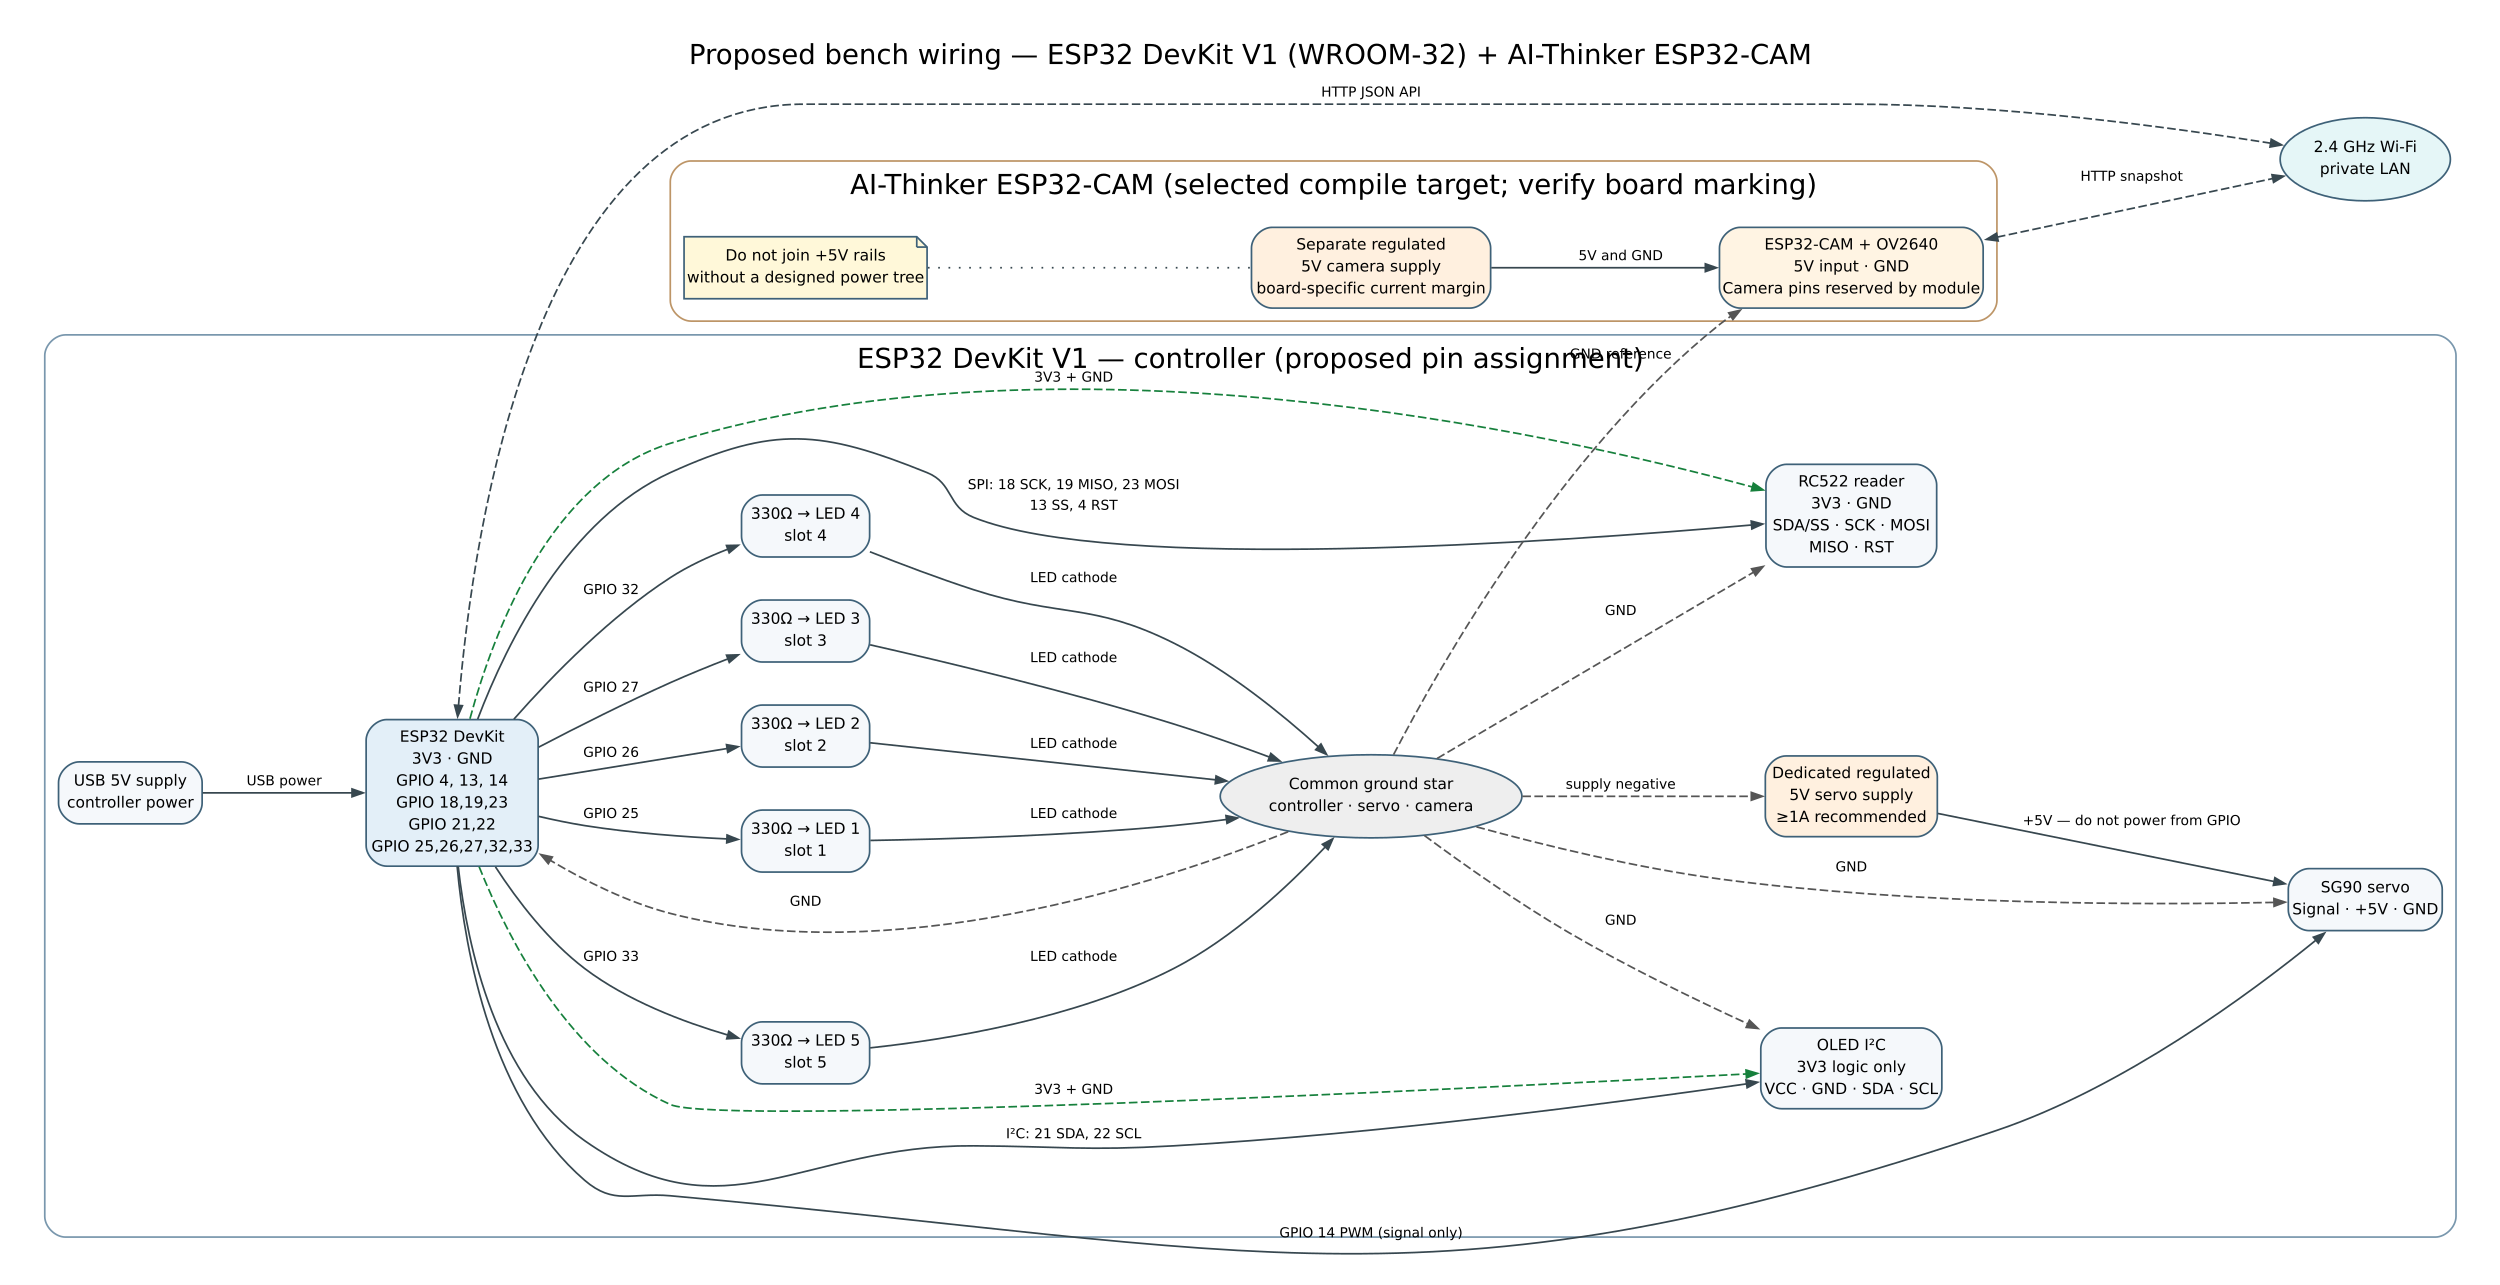
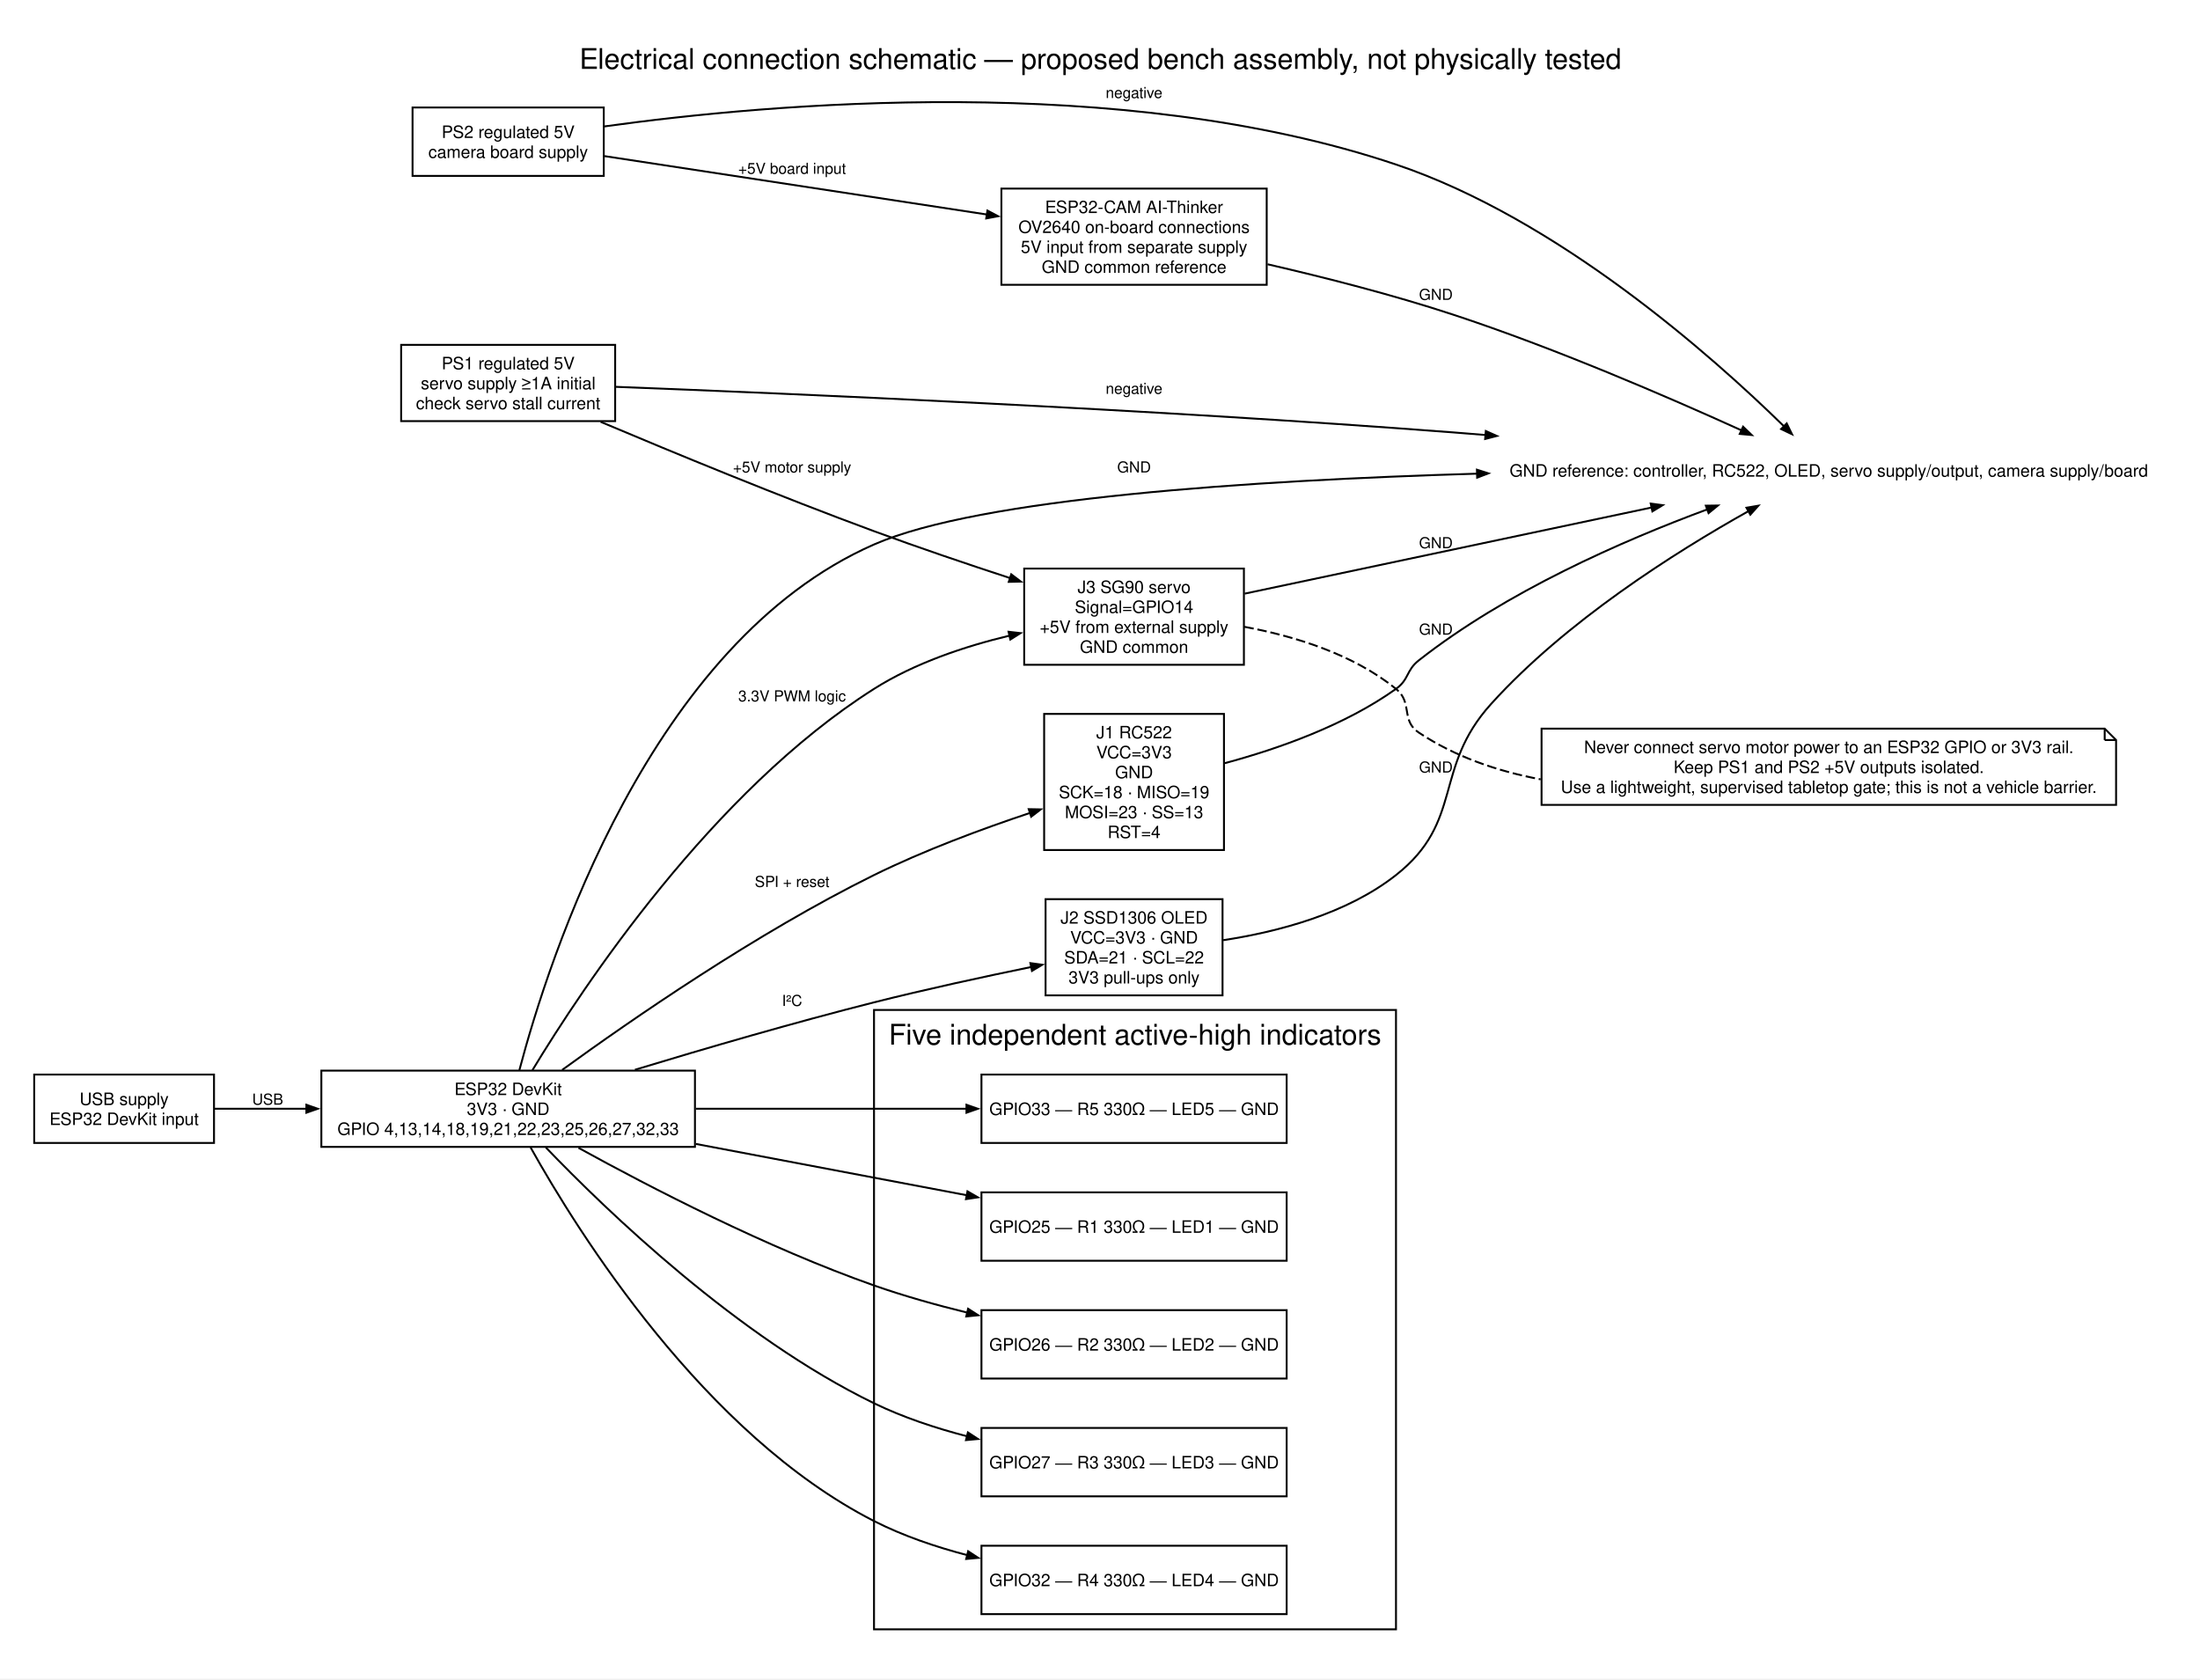
- <svg xmlns="http://www.w3.org/2000/svg" width="1452pt" height="746pt" viewBox="0.00 0.00 1452.00 746.00">
-   <g id="graph0" class="graph" transform="scale(1 1) rotate(0) translate(18 728.27)">
-     <polygon fill="white" stroke="none" points="-18,18 -18,-728.27 1434.45,-728.27 1434.45,18 -18,18" />
-     <text xml:space="preserve" text-anchor="middle" x="708.22" y="-691.07" font-family="DejaVu Sans" font-size="16.00">Proposed bench wiring — ESP32 DevKit V1 (WROOM-32) + AI-Thinker ESP32-CAM</text>
+ <svg xmlns="http://www.w3.org/2000/svg" width="1158pt" height="884pt" viewBox="0.00 0.00 1158.00 884.00">
+   <g id="graph0" class="graph" transform="scale(1 1) rotate(0) translate(18 865.58)">
+     <polygon fill="white" stroke="none" points="-18,18 -18,-865.58 1140.45,-865.58 1140.45,18 -18,18" />
+     <text xml:space="preserve" text-anchor="middle" x="561.23" y="-829.33" font-family="Helvetica,sans-Serif" font-size="15.00">Electrical connection schematic — proposed bench assembly, not physically tested</text>
    <g id="clust1" class="cluster">
-       <path fill="white" stroke="#7997ad" d="M20,-9.77C20,-9.77 1396.45,-9.77 1396.45,-9.77 1402.45,-9.77 1408.45,-15.77 1408.45,-21.77 1408.45,-21.77 1408.45,-521.77 1408.45,-521.77 1408.45,-527.77 1402.45,-533.77 1396.45,-533.77 1396.45,-533.77 20,-533.77 20,-533.77 14,-533.77 8,-527.77 8,-521.77 8,-521.77 8,-21.77 8,-21.77 8,-15.77 14,-9.77 20,-9.77" />
-       <text xml:space="preserve" text-anchor="middle" x="708.22" y="-514.57" font-family="DejaVu Sans" font-size="16.00">ESP32 DevKit V1 — controller (proposed pin assignment)</text>
-     </g>
-     <g id="clust2" class="cluster">
-       <path fill="white" stroke="#bd9567" d="M383.3,-541.77C383.3,-541.77 1129.82,-541.77 1129.82,-541.77 1135.82,-541.77 1141.82,-547.77 1141.82,-553.77 1141.82,-553.77 1141.82,-622.77 1141.82,-622.77 1141.82,-628.77 1135.82,-634.77 1129.82,-634.77 1129.82,-634.77 383.3,-634.77 383.3,-634.77 377.3,-634.77 371.3,-628.77 371.3,-622.77 371.3,-622.77 371.3,-553.77 371.3,-553.77 371.3,-547.77 377.3,-541.77 383.3,-541.77" />
-       <text xml:space="preserve" text-anchor="middle" x="756.56" y="-615.57" font-family="DejaVu Sans" font-size="16.00">AI-Thinker ESP32-CAM (selected compile target; verify board marking)</text>
+       <polygon fill="white" stroke="black" points="442.05,-8 442.05,-334 716.8,-334 716.8,-8 442.05,-8" />
+       <text xml:space="preserve" text-anchor="middle" x="579.43" y="-315.75" font-family="Helvetica,sans-Serif" font-size="15.00">Five independent active-high indicators</text>
    </g>
    <g id="node1" class="node">
-       <path fill="#e3eff8" stroke="#3e6178" d="M282.55,-310.34C282.55,-310.34 206.65,-310.34 206.65,-310.34 200.65,-310.34 194.65,-304.34 194.65,-298.34 194.65,-298.34 194.65,-237.2 194.65,-237.2 194.65,-231.2 200.65,-225.2 206.65,-225.2 206.65,-225.2 282.55,-225.2 282.55,-225.2 288.55,-225.2 294.55,-231.2 294.55,-237.2 294.55,-237.2 294.55,-298.34 294.55,-298.34 294.55,-304.34 288.55,-310.34 282.55,-310.34" />
-       <text xml:space="preserve" text-anchor="middle" x="244.6" y="-297.47" font-family="DejaVu Sans" font-size="9.00">ESP32 DevKit</text>
-       <text xml:space="preserve" text-anchor="middle" x="244.6" y="-284.72" font-family="DejaVu Sans" font-size="9.00">3V3 · GND</text>
-       <text xml:space="preserve" text-anchor="middle" x="244.6" y="-271.97" font-family="DejaVu Sans" font-size="9.00">GPIO 4, 13, 14</text>
-       <text xml:space="preserve" text-anchor="middle" x="244.6" y="-259.22" font-family="DejaVu Sans" font-size="9.00">GPIO 18,19,23</text>
-       <text xml:space="preserve" text-anchor="middle" x="244.6" y="-246.47" font-family="DejaVu Sans" font-size="9.00">GPIO 21,22</text>
-       <text xml:space="preserve" text-anchor="middle" x="244.6" y="-233.72" font-family="DejaVu Sans" font-size="9.00">GPIO 25,26,27,32,33</text>
+       <polygon fill="none" stroke="black" points="347.8,-302.07 151.15,-302.07 151.15,-261.93 347.8,-261.93 347.8,-302.07" />
+       <text xml:space="preserve" text-anchor="middle" x="249.48" y="-289.2" font-family="Helvetica,sans-Serif" font-size="9.00">ESP32 DevKit</text>
+       <text xml:space="preserve" text-anchor="middle" x="249.48" y="-278.7" font-family="Helvetica,sans-Serif" font-size="9.00">3V3 · GND</text>
+       <text xml:space="preserve" text-anchor="middle" x="249.48" y="-268.2" font-family="Helvetica,sans-Serif" font-size="9.00">GPIO 4,13,14,18,19,21,22,23,25,26,27,32,33</text>
    </g>
    <g id="node2" class="node">
-       <path fill="#f5f8fb" stroke="#3e6178" d="M1094.82,-458.59C1094.82,-458.59 1019.67,-458.59 1019.67,-458.59 1013.67,-458.59 1007.67,-452.59 1007.67,-446.59 1007.67,-446.59 1007.67,-410.95 1007.67,-410.95 1007.67,-404.95 1013.67,-398.95 1019.67,-398.95 1019.67,-398.95 1094.82,-398.95 1094.82,-398.95 1100.82,-398.95 1106.82,-404.95 1106.82,-410.95 1106.82,-410.95 1106.82,-446.59 1106.82,-446.59 1106.82,-452.59 1100.82,-458.59 1094.82,-458.59" />
-       <text xml:space="preserve" text-anchor="middle" x="1057.25" y="-445.72" font-family="DejaVu Sans" font-size="9.00">RC522 reader</text>
-       <text xml:space="preserve" text-anchor="middle" x="1057.25" y="-432.97" font-family="DejaVu Sans" font-size="9.00">3V3 · GND</text>
-       <text xml:space="preserve" text-anchor="middle" x="1057.25" y="-420.22" font-family="DejaVu Sans" font-size="9.00">SDA/SS · SCK · MOSI</text>
-       <text xml:space="preserve" text-anchor="middle" x="1057.25" y="-407.47" font-family="DejaVu Sans" font-size="9.00">MISO · RST</text>
+       <polygon fill="none" stroke="black" points="626.25,-489.82 531.6,-489.82 531.6,-418.18 626.25,-418.18 626.25,-489.82" />
+       <text xml:space="preserve" text-anchor="middle" x="578.93" y="-476.95" font-family="Helvetica,sans-Serif" font-size="9.00">J1 RC522</text>
+       <text xml:space="preserve" text-anchor="middle" x="578.93" y="-466.45" font-family="Helvetica,sans-Serif" font-size="9.00">VCC=3V3</text>
+       <text xml:space="preserve" text-anchor="middle" x="578.93" y="-455.95" font-family="Helvetica,sans-Serif" font-size="9.00">GND</text>
+       <text xml:space="preserve" text-anchor="middle" x="578.93" y="-445.45" font-family="Helvetica,sans-Serif" font-size="9.00">SCK=18 · MISO=19</text>
+       <text xml:space="preserve" text-anchor="middle" x="578.93" y="-434.95" font-family="Helvetica,sans-Serif" font-size="9.00">MOSI=23 · SS=13</text>
+       <text xml:space="preserve" text-anchor="middle" x="578.93" y="-424.45" font-family="Helvetica,sans-Serif" font-size="9.00">RST=4</text>
+     </g>
+     <g id="edge2" class="edge">
+       <path fill="none" stroke="black" d="M277.87,-302.41C314.04,-328.68 380.38,-374.56 442.05,-405 468.26,-417.93 498.76,-429.25 524.22,-437.73" />
+       <polygon fill="black" stroke="black" points="523.47,-439.7 529.82,-439.58 524.78,-435.71 523.47,-439.7" />
+       <text xml:space="preserve" text-anchor="middle" x="398.93" y="-398.75" font-family="Helvetica,sans-Serif" font-size="8.00">SPI + reset</text>
+     </g>
+     <g id="node3" class="node">
+       <polygon fill="none" stroke="black" points="625.5,-392.32 532.35,-392.32 532.35,-341.68 625.5,-341.68 625.5,-392.32" />
+       <text xml:space="preserve" text-anchor="middle" x="578.93" y="-379.45" font-family="Helvetica,sans-Serif" font-size="9.00">J2 SSD1306 OLED</text>
+       <text xml:space="preserve" text-anchor="middle" x="578.93" y="-368.95" font-family="Helvetica,sans-Serif" font-size="9.00">VCC=3V3 · GND</text>
+       <text xml:space="preserve" text-anchor="middle" x="578.93" y="-358.45" font-family="Helvetica,sans-Serif" font-size="9.00">SDA=21 · SCL=22</text>
+       <text xml:space="preserve" text-anchor="middle" x="578.93" y="-347.95" font-family="Helvetica,sans-Serif" font-size="9.00">3V3 pull-ups only</text>
+     </g>
+     <g id="edge3" class="edge">
+       <path fill="none" stroke="black" d="M316.2,-302.52C353.02,-313.69 399.89,-327.35 442.05,-338 469.19,-344.85 499.64,-351.45 524.83,-356.62" />
+       <polygon fill="black" stroke="black" points="524.35,-358.66 530.64,-357.8 525.19,-354.55 524.35,-358.66" />
+       <text xml:space="preserve" text-anchor="middle" x="398.93" y="-336.12" font-family="Helvetica,sans-Serif" font-size="8.00">I²C</text>
+     </g>
+     <g id="node4" class="node">
+       <polygon fill="none" stroke="black" points="636.75,-566.32 521.1,-566.32 521.1,-515.68 636.75,-515.68 636.75,-566.32" />
+       <text xml:space="preserve" text-anchor="middle" x="578.93" y="-553.45" font-family="Helvetica,sans-Serif" font-size="9.00">J3 SG90 servo</text>
+       <text xml:space="preserve" text-anchor="middle" x="578.93" y="-542.95" font-family="Helvetica,sans-Serif" font-size="9.00">Signal=GPIO14</text>
+       <text xml:space="preserve" text-anchor="middle" x="578.93" y="-532.45" font-family="Helvetica,sans-Serif" font-size="9.00">+5V from external supply</text>
+       <text xml:space="preserve" text-anchor="middle" x="578.93" y="-521.95" font-family="Helvetica,sans-Serif" font-size="9.00">GND common</text>
+     </g>
+     <g id="edge4" class="edge">
+       <path fill="none" stroke="black" d="M262.24,-302.28C288.62,-345.9 356.9,-449.06 442.05,-503 463.43,-516.54 489.68,-525.34 513.39,-531.02" />
+       <polygon fill="black" stroke="black" points="512.87,-533.06 519.18,-532.35 513.8,-528.96 512.87,-533.06" />
+       <text xml:space="preserve" text-anchor="middle" x="398.93" y="-496.42" font-family="Helvetica,sans-Serif" font-size="8.00">3.3V PWM logic</text>
+     </g>
+     <g id="node9" class="node">
+       <text xml:space="preserve" text-anchor="middle" x="944.62" y="-614.7" font-family="Helvetica,sans-Serif" font-size="9.00">GND reference: controller, RC522, OLED, servo supply/output, camera supply/board</text>
+     </g>
+     <g id="edge12" class="edge">
+       <path fill="none" stroke="black" d="M255.38,-302.31C270.73,-360.55 324.04,-527.26 442.05,-579 497.58,-603.35 640.42,-612.76 759.52,-616.27" />
+       <polygon fill="black" stroke="black" points="759.4,-618.37 765.46,-616.44 759.52,-614.17 759.4,-618.37" />
+       <text xml:space="preserve" text-anchor="middle" x="578.93" y="-616.9" font-family="Helvetica,sans-Serif" font-size="8.00">GND</text>
+     </g>
+     <g id="node10" class="node">
+       <polygon fill="none" stroke="black" points="659.25,-238 498.6,-238 498.6,-202 659.25,-202 659.25,-238" />
+       <text xml:space="preserve" text-anchor="middle" x="578.93" y="-216.7" font-family="Helvetica,sans-Serif" font-size="9.00">GPIO25 ─ R1 330Ω ─ LED1 ─ GND</text>
+     </g>
+     <g id="edge7" class="edge">
+       <path fill="none" stroke="black" d="M348.28,-263.48C393.62,-254.9 447.06,-244.78 490.98,-236.46" />
+       <polygon fill="black" stroke="black" points="491.23,-238.55 496.73,-235.37 490.45,-234.43 491.23,-238.55" />
+     </g>
+     <g id="node11" class="node">
+       <polygon fill="none" stroke="black" points="659.25,-176 498.6,-176 498.6,-140 659.25,-140 659.25,-176" />
+       <text xml:space="preserve" text-anchor="middle" x="578.93" y="-154.7" font-family="Helvetica,sans-Serif" font-size="9.00">GPIO26 ─ R2 330Ω ─ LED2 ─ GND</text>
+     </g>
+     <g id="edge8" class="edge">
+       <path fill="none" stroke="black" d="M286.49,-261.43C324.22,-240.64 385.72,-208.81 442.05,-189 457.73,-183.49 474.78,-178.7 491.33,-174.65" />
+       <polygon fill="black" stroke="black" points="491.57,-176.75 496.91,-173.31 490.59,-172.67 491.57,-176.75" />
+     </g>
+     <g id="node12" class="node">
+       <polygon fill="none" stroke="black" points="659.25,-114 498.6,-114 498.6,-78 659.25,-78 659.25,-114" />
+       <text xml:space="preserve" text-anchor="middle" x="578.93" y="-92.7" font-family="Helvetica,sans-Serif" font-size="9.00">GPIO27 ─ R3 330Ω ─ LED3 ─ GND</text>
+     </g>
+     <g id="edge9" class="edge">
+       <path fill="none" stroke="black" d="M269.3,-261.64C301.41,-228.2 370.28,-161.87 442.05,-127 457.28,-119.6 474.35,-113.93 491.1,-109.59" />
+       <polygon fill="black" stroke="black" points="491.47,-111.66 496.78,-108.18 490.45,-107.59 491.47,-111.66" />
+     </g>
+     <g id="node13" class="node">
+       <polygon fill="none" stroke="black" points="659.25,-52 498.6,-52 498.6,-16 659.25,-16 659.25,-52" />
+       <text xml:space="preserve" text-anchor="middle" x="578.93" y="-30.7" font-family="Helvetica,sans-Serif" font-size="9.00">GPIO32 ─ R4 330Ω ─ LED4 ─ GND</text>
+     </g>
+     <g id="edge10" class="edge">
+       <path fill="none" stroke="black" d="M261.3,-261.61C286.28,-216.89 352.74,-110.56 442.05,-65 457.23,-57.26 474.35,-51.43 491.18,-47.04" />
+       <polygon fill="black" stroke="black" points="491.59,-49.11 496.9,-45.62 490.57,-45.03 491.59,-49.11" />
+     </g>
+     <g id="node14" class="node">
+       <polygon fill="none" stroke="black" points="659.25,-300 498.6,-300 498.6,-264 659.25,-264 659.25,-300" />
+       <text xml:space="preserve" text-anchor="middle" x="578.93" y="-278.7" font-family="Helvetica,sans-Serif" font-size="9.00">GPIO33 ─ R5 330Ω ─ LED5 ─ GND</text>
+     </g>
+     <g id="edge11" class="edge">
+       <path fill="none" stroke="black" d="M348.28,-282C393.62,-282 447.06,-282 490.98,-282" />
+       <polygon fill="black" stroke="black" points="490.71,-284.1 496.71,-282 490.71,-279.9 490.71,-284.1" />
+     </g>
+     <g id="edge13" class="edge">
+       <path fill="none" stroke="black" d="M626.71,-463.9C654.68,-471.41 689.89,-483.79 716.8,-503 723.75,-507.96 722.09,-512.73 728.8,-518 774.65,-554.02 835.57,-580.8 880.83,-597.54" />
+       <polygon fill="black" stroke="black" points="879.89,-599.43 886.25,-599.52 881.33,-595.49 879.89,-599.43" />
+       <text xml:space="preserve" text-anchor="middle" x="737.8" y="-531.53" font-family="Helvetica,sans-Serif" font-size="8.00">GND</text>
+     </g>
+     <g id="edge14" class="edge">
+       <path fill="none" stroke="black" d="M625.87,-370.73C654.56,-375.1 690.84,-384.55 716.8,-405 752.74,-433.32 736.11,-461.06 766.8,-495 806.15,-538.53 863.7,-574.91 902.35,-596.55" />
+       <polygon fill="black" stroke="black" points="901.27,-598.35 907.54,-599.42 903.31,-594.68 901.27,-598.35" />
+       <text xml:space="preserve" text-anchor="middle" x="737.8" y="-458.96" font-family="Helvetica,sans-Serif" font-size="8.00">GND</text>
+     </g>
+     <g id="edge15" class="edge">
+       <path fill="none" stroke="black" d="M637.15,-553.12C694.57,-565.27 783.94,-584.19 851.38,-598.47" />
+       <polygon fill="black" stroke="black" points="850.88,-600.51 857.18,-599.7 851.75,-596.4 850.88,-600.51" />
+       <text xml:space="preserve" text-anchor="middle" x="737.8" y="-577.04" font-family="Helvetica,sans-Serif" font-size="8.00">GND</text>
+     </g>
+     <g id="node15" class="node">
+       <polygon fill="none" stroke="black" points="1089.83,-482.07 793.42,-482.07 793.42,-441.93 1095.83,-441.93 1095.83,-476.07 1089.83,-482.07" />
+       <polyline fill="none" stroke="black" points="1089.83,-482.07 1089.83,-476.07" />
+       <polyline fill="none" stroke="black" points="1095.83,-476.07 1089.83,-476.07" />
+       <text xml:space="preserve" text-anchor="middle" x="944.62" y="-469.2" font-family="Helvetica,sans-Serif" font-size="9.00">Never connect servo motor power to an ESP32 GPIO or 3V3 rail.</text>
+       <text xml:space="preserve" text-anchor="middle" x="944.62" y="-458.7" font-family="Helvetica,sans-Serif" font-size="9.00">Keep PS1 and PS2 +5V outputs isolated.</text>
+       <text xml:space="preserve" text-anchor="middle" x="944.62" y="-448.2" font-family="Helvetica,sans-Serif" font-size="9.00">Use a lightweight, supervised tabletop gate; this is not a vehicle barrier.</text>
+     </g>
+     <g id="edge19" class="edge">
+       <path fill="none" stroke="black" stroke-dasharray="5,2" d="M636.98,-535.67C663.59,-530.73 694.27,-521.23 716.8,-503 725.76,-495.75 719.2,-486.38 728.8,-480 747.89,-467.31 770.14,-459.66 792.95,-455.37" />
+     </g>
+     <g id="node5" class="node">
+       <polygon fill="none" stroke="black" points="305.8,-684.07 193.15,-684.07 193.15,-643.93 305.8,-643.93 305.8,-684.07" />
+       <text xml:space="preserve" text-anchor="middle" x="249.48" y="-671.2" font-family="Helvetica,sans-Serif" font-size="9.00">PS1 regulated 5V</text>
+       <text xml:space="preserve" text-anchor="middle" x="249.48" y="-660.7" font-family="Helvetica,sans-Serif" font-size="9.00">servo supply ≥1A initial</text>
+       <text xml:space="preserve" text-anchor="middle" x="249.48" y="-650.2" font-family="Helvetica,sans-Serif" font-size="9.00">check servo stall current</text>
+     </g>
+     <g id="edge5" class="edge">
+       <path fill="none" stroke="black" d="M298.15,-643.55C336.71,-627.27 392.52,-604.26 442.05,-586 465.29,-577.43 491.04,-568.71 513.81,-561.26" />
+       <polygon fill="black" stroke="black" points="514.28,-563.31 519.34,-559.46 512.98,-559.32 514.28,-563.31" />
+       <text xml:space="preserve" text-anchor="middle" x="398.93" y="-616.92" font-family="Helvetica,sans-Serif" font-size="8.00">+5V motor supply</text>
+     </g>
+     <g id="edge16" class="edge">
+       <path fill="none" stroke="black" d="M305.99,-661.98C397.79,-658.44 587,-650.3 746.8,-638 752.46,-637.56 758.21,-637.1 764.01,-636.62" />
+       <polygon fill="black" stroke="black" points="764.08,-638.72 769.88,-636.12 763.72,-634.53 764.08,-638.72" />
+       <text xml:space="preserve" text-anchor="middle" x="578.93" y="-658.29" font-family="Helvetica,sans-Serif" font-size="8.00">negative</text>
+     </g>
+     <g id="node6" class="node">
+       <polygon fill="none" stroke="black" points="648.75,-766.32 509.1,-766.32 509.1,-715.68 648.75,-715.68 648.75,-766.32" />
+       <text xml:space="preserve" text-anchor="middle" x="578.93" y="-753.45" font-family="Helvetica,sans-Serif" font-size="9.00">ESP32-CAM AI-Thinker</text>
+       <text xml:space="preserve" text-anchor="middle" x="578.93" y="-742.95" font-family="Helvetica,sans-Serif" font-size="9.00">OV2640 on-board connections</text>
+       <text xml:space="preserve" text-anchor="middle" x="578.93" y="-732.45" font-family="Helvetica,sans-Serif" font-size="9.00">5V input from separate supply</text>
+       <text xml:space="preserve" text-anchor="middle" x="578.93" y="-721.95" font-family="Helvetica,sans-Serif" font-size="9.00">GND common reference</text>
+     </g>
+     <g id="edge17" class="edge">
+       <path fill="none" stroke="black" d="M649.2,-726.49C679.47,-719.51 715.2,-710.4 746.8,-700 800.15,-682.45 859.4,-656.9 898.81,-639" />
+       <polygon fill="black" stroke="black" points="899.49,-641 904.07,-636.6 897.74,-637.18 899.49,-641" />
+       <text xml:space="preserve" text-anchor="middle" x="737.8" y="-707.74" font-family="Helvetica,sans-Serif" font-size="8.00">GND</text>
+     </g>
+     <g id="node7" class="node">
+       <polygon fill="none" stroke="black" points="299.8,-809 199.15,-809 199.15,-773 299.8,-773 299.8,-809" />
+       <text xml:space="preserve" text-anchor="middle" x="249.48" y="-792.95" font-family="Helvetica,sans-Serif" font-size="9.00">PS2 regulated 5V</text>
+       <text xml:space="preserve" text-anchor="middle" x="249.48" y="-782.45" font-family="Helvetica,sans-Serif" font-size="9.00">camera board supply</text>
+     </g>
+     <g id="edge6" class="edge">
+       <path fill="none" stroke="black" d="M300.21,-783.41C353.78,-775.23 439.69,-762.11 501.78,-752.63" />
+       <polygon fill="black" stroke="black" points="501.74,-754.76 507.36,-751.78 501.11,-750.61 501.74,-754.76" />
+       <text xml:space="preserve" text-anchor="middle" x="398.93" y="-774.1" font-family="Helvetica,sans-Serif" font-size="8.00">+5V board input</text>
+     </g>
+     <g id="edge18" class="edge">
+       <path fill="none" stroke="black" d="M300.11,-799.04C387.17,-811.12 571.91,-827.71 716.8,-779 801.87,-750.4 882.98,-678.46 921.03,-641.19" />
+       <polygon fill="black" stroke="black" points="922.46,-642.73 925.25,-637.02 919.51,-639.75 922.46,-642.73" />
+       <text xml:space="preserve" text-anchor="middle" x="578.93" y="-813.98" font-family="Helvetica,sans-Serif" font-size="8.00">negative</text>
+     </g>
+     <g id="node8" class="node">
+       <polygon fill="none" stroke="black" points="94.65,-300 0,-300 0,-264 94.65,-264 94.65,-300" />
+       <text xml:space="preserve" text-anchor="middle" x="47.33" y="-283.95" font-family="Helvetica,sans-Serif" font-size="9.00">USB supply</text>
+       <text xml:space="preserve" text-anchor="middle" x="47.33" y="-273.45" font-family="Helvetica,sans-Serif" font-size="9.00">ESP32 DevKit input</text>
    </g>
    <g id="edge1" class="edge">
-       <path fill="none" stroke="#37474f" d="M259.45,-310.65C277.03,-356.74 312.4,-427 371.3,-453.77 431.65,-481.2 458.97,-478.56 520.45,-453.77 535.9,-447.54 532,-434 547.45,-427.77 627.93,-395.32 884.6,-413.27 999.59,-423.37" />
-       <polygon fill="#37474f" stroke="#37474f" points="999.1,-425.61 1005.78,-423.92 999.5,-421.08 999.1,-425.61" />
-       <text xml:space="preserve" text-anchor="middle" x="605.58" y="-444.17" font-family="DejaVu Sans" font-size="8.00">SPI: 18 SCK, 19 MISO, 23 MOSI</text>
-       <text xml:space="preserve" text-anchor="middle" x="605.58" y="-432.17" font-family="DejaVu Sans" font-size="8.00">13 SS, 4 RST</text>
-     </g>
-     <g id="edge11" class="edge">
-       <path fill="none" stroke="#16803c" stroke-dasharray="5,2" d="M254.94,-310.81C269.28,-363.84 302.59,-449.53 371.3,-470.77 595.73,-540.14 880.76,-477.74 999.91,-445.39" />
-       <polygon fill="#16803c" stroke="#16803c" points="1000.39,-447.62 1006.06,-443.71 999.19,-443.23 1000.39,-447.62" />
-       <text xml:space="preserve" text-anchor="middle" x="605.58" y="-506.61" font-family="DejaVu Sans" font-size="8.00">3V3 + GND</text>
-     </g>
-     <g id="node3" class="node">
-       <path fill="#f5f8fb" stroke="#3e6178" d="M1097.82,-131.22C1097.82,-131.22 1016.67,-131.22 1016.67,-131.22 1010.67,-131.22 1004.67,-125.22 1004.67,-119.22 1004.67,-119.22 1004.67,-96.33 1004.67,-96.33 1004.67,-90.33 1010.67,-84.33 1016.67,-84.33 1016.67,-84.33 1097.82,-84.33 1097.82,-84.33 1103.82,-84.33 1109.82,-90.33 1109.82,-96.33 1109.82,-96.33 1109.82,-119.22 1109.82,-119.22 1109.82,-125.22 1103.82,-131.22 1097.82,-131.22" />
-       <text xml:space="preserve" text-anchor="middle" x="1057.25" y="-118.35" font-family="DejaVu Sans" font-size="9.00">OLED I²C</text>
-       <text xml:space="preserve" text-anchor="middle" x="1057.25" y="-105.6" font-family="DejaVu Sans" font-size="9.00">3V3 logic only</text>
-       <text xml:space="preserve" text-anchor="middle" x="1057.25" y="-92.85" font-family="DejaVu Sans" font-size="9.00">VCC · GND · SDA · SCL</text>
-     </g>
-     <g id="edge2" class="edge">
-       <path fill="none" stroke="#37474f" d="M248.14,-224.97C253.53,-177.18 270.19,-101.84 321.55,-65.77 403.72,-8.07 447.04,-63.44 547.45,-62.77 599.12,-62.43 612.12,-59.82 663.7,-62.77 782.22,-69.54 919.88,-87.72 996.65,-98.79" />
-       <polygon fill="#37474f" stroke="#37474f" points="996.08,-101.01 1002.84,-99.69 996.74,-96.51 996.08,-101.01" />
-       <text xml:space="preserve" text-anchor="middle" x="605.58" y="-67.17" font-family="DejaVu Sans" font-size="8.00">I²C: 21 SDA, 22 SCL</text>
-     </g>
-     <g id="edge12" class="edge">
-       <path fill="none" stroke="#16803c" stroke-dasharray="5,2" d="M260.29,-224.82C278.36,-179.94 313.89,-112.56 371.3,-86.77 399.53,-74.09 834.52,-95.9 996.27,-104.51" />
-       <polygon fill="#16803c" stroke="#16803c" points="996.1,-106.78 1002.72,-104.85 996.35,-102.24 996.1,-106.78" />
-       <text xml:space="preserve" text-anchor="middle" x="605.58" y="-92.97" font-family="DejaVu Sans" font-size="8.00">3V3 + GND</text>
-     </g>
-     <g id="node4" class="node">
-       <path fill="#f5f8fb" stroke="#3e6178" d="M1388.45,-223.77C1388.45,-223.77 1323.05,-223.77 1323.05,-223.77 1317.05,-223.77 1311.05,-217.77 1311.05,-211.77 1311.05,-211.77 1311.05,-199.77 1311.05,-199.77 1311.05,-193.77 1317.05,-187.77 1323.05,-187.77 1323.05,-187.77 1388.45,-187.77 1388.45,-187.77 1394.45,-187.77 1400.45,-193.77 1400.45,-199.77 1400.45,-199.77 1400.45,-211.77 1400.45,-211.77 1400.45,-217.77 1394.45,-223.77 1388.45,-223.77" />
-       <text xml:space="preserve" text-anchor="middle" x="1355.75" y="-209.97" font-family="DejaVu Sans" font-size="9.00">SG90 servo</text>
-       <text xml:space="preserve" text-anchor="middle" x="1355.75" y="-197.22" font-family="DejaVu Sans" font-size="9.00">Signal · +5V · GND</text>
-     </g>
-     <g id="edge3" class="edge">
-       <path fill="none" stroke="#37474f" d="M247.51,-225.06C252.22,-173.75 268.18,-88.84 321.55,-42.77 338.56,-28.09 348.92,-35.78 371.3,-33.77 712.8,-3.13 817.01,38.05 1141.82,-71.77 1215.07,-96.54 1288.83,-151.13 1327.37,-182.45" />
-       <polygon fill="#37474f" stroke="#37474f" points="1325.61,-183.95 1332.08,-186.31 1328.5,-180.43 1325.61,-183.95" />
-       <text xml:space="preserve" text-anchor="middle" x="778.31" y="-9.64" font-family="DejaVu Sans" font-size="8.00">GPIO 14 PWM (signal only)</text>
-     </g>
-     <g id="node6" class="node">
-       <path fill="#f5f8fb" stroke="#3e6178" d="M475.08,-257.77C475.08,-257.77 424.68,-257.77 424.68,-257.77 418.68,-257.77 412.68,-251.77 412.68,-245.77 412.68,-245.77 412.68,-233.77 412.68,-233.77 412.68,-227.77 418.68,-221.77 424.68,-221.77 424.68,-221.77 475.08,-221.77 475.08,-221.77 481.08,-221.77 487.08,-227.77 487.08,-233.77 487.08,-233.77 487.08,-245.77 487.08,-245.77 487.08,-251.77 481.08,-257.77 475.08,-257.77" />
-       <text xml:space="preserve" text-anchor="middle" x="449.88" y="-243.97" font-family="DejaVu Sans" font-size="9.00">330Ω → LED 1</text>
-       <text xml:space="preserve" text-anchor="middle" x="449.88" y="-231.22" font-family="DejaVu Sans" font-size="9.00">slot 1</text>
-     </g>
-     <g id="edge4" class="edge">
-       <path fill="none" stroke="#37474f" d="M294.78,-254.14C303.63,-252.07 312.82,-250.16 321.55,-248.77 348.9,-244.42 379.89,-242.17 404.45,-241.01" />
-       <polygon fill="#37474f" stroke="#37474f" points="404.28,-243.29 410.67,-240.74 404.08,-238.75 404.28,-243.29" />
-       <text xml:space="preserve" text-anchor="middle" x="336.93" y="-253.17" font-family="DejaVu Sans" font-size="8.00">GPIO 25</text>
-     </g>
-     <g id="node7" class="node">
-       <path fill="#f5f8fb" stroke="#3e6178" d="M475.08,-318.77C475.08,-318.77 424.68,-318.77 424.68,-318.77 418.68,-318.77 412.68,-312.77 412.68,-306.77 412.68,-306.77 412.68,-294.77 412.68,-294.77 412.68,-288.77 418.68,-282.77 424.68,-282.77 424.68,-282.77 475.08,-282.77 475.08,-282.77 481.08,-282.77 487.08,-288.77 487.08,-294.77 487.08,-294.77 487.08,-306.77 487.08,-306.77 487.08,-312.77 481.08,-318.77 475.08,-318.77" />
-       <text xml:space="preserve" text-anchor="middle" x="449.88" y="-304.97" font-family="DejaVu Sans" font-size="9.00">330Ω → LED 2</text>
-       <text xml:space="preserve" text-anchor="middle" x="449.88" y="-292.22" font-family="DejaVu Sans" font-size="9.00">slot 2</text>
-     </g>
-     <g id="edge5" class="edge">
-       <path fill="none" stroke="#37474f" d="M294.81,-275.76C328.31,-281.2 372.28,-288.34 404.67,-293.59" />
-       <polygon fill="#37474f" stroke="#37474f" points="403.95,-295.78 410.73,-294.58 404.68,-291.29 403.95,-295.78" />
-       <text xml:space="preserve" text-anchor="middle" x="336.93" y="-288.67" font-family="DejaVu Sans" font-size="8.00">GPIO 26</text>
-     </g>
-     <g id="node8" class="node">
-       <path fill="#f5f8fb" stroke="#3e6178" d="M475.08,-379.77C475.08,-379.77 424.68,-379.77 424.68,-379.77 418.68,-379.77 412.68,-373.77 412.68,-367.77 412.68,-367.77 412.68,-355.77 412.68,-355.77 412.68,-349.77 418.68,-343.77 424.68,-343.77 424.68,-343.77 475.08,-343.77 475.08,-343.77 481.08,-343.77 487.08,-349.77 487.08,-355.77 487.08,-355.77 487.08,-367.77 487.08,-367.77 487.08,-373.77 481.08,-379.77 475.08,-379.77" />
-       <text xml:space="preserve" text-anchor="middle" x="449.88" y="-365.97" font-family="DejaVu Sans" font-size="9.00">330Ω → LED 3</text>
-       <text xml:space="preserve" text-anchor="middle" x="449.88" y="-353.22" font-family="DejaVu Sans" font-size="9.00">slot 3</text>
-     </g>
-     <g id="edge6" class="edge">
-       <path fill="none" stroke="#37474f" d="M294.89,-294.34C317.85,-306.33 345.7,-320.34 371.3,-331.77 382.12,-336.6 393.97,-341.42 405.08,-345.73" />
-       <polygon fill="#37474f" stroke="#37474f" points="403.96,-347.74 410.84,-347.94 405.59,-343.49 403.96,-347.74" />
-       <text xml:space="preserve" text-anchor="middle" x="336.93" y="-326.5" font-family="DejaVu Sans" font-size="8.00">GPIO 27</text>
-     </g>
-     <g id="node9" class="node">
-       <path fill="#f5f8fb" stroke="#3e6178" d="M475.08,-440.77C475.08,-440.77 424.68,-440.77 424.68,-440.77 418.68,-440.77 412.68,-434.77 412.68,-428.77 412.68,-428.77 412.68,-416.77 412.68,-416.77 412.68,-410.77 418.68,-404.77 424.68,-404.77 424.68,-404.77 475.08,-404.77 475.08,-404.77 481.08,-404.77 487.08,-410.77 487.08,-416.77 487.08,-416.77 487.08,-428.77 487.08,-428.77 487.08,-434.77 481.08,-440.77 475.08,-440.77" />
-       <text xml:space="preserve" text-anchor="middle" x="449.88" y="-426.97" font-family="DejaVu Sans" font-size="9.00">330Ω → LED 4</text>
-       <text xml:space="preserve" text-anchor="middle" x="449.88" y="-414.22" font-family="DejaVu Sans" font-size="9.00">slot 4</text>
-     </g>
-     <g id="edge7" class="edge">
-       <path fill="none" stroke="#37474f" d="M280.47,-310.58C303.89,-337.12 336.71,-370.32 371.3,-392.77 381.53,-399.41 393.46,-404.94 404.85,-409.36" />
-       <polygon fill="#37474f" stroke="#37474f" points="403.93,-411.45 410.82,-411.58 405.52,-407.18 403.93,-411.45" />
-       <text xml:space="preserve" text-anchor="middle" x="336.93" y="-383.25" font-family="DejaVu Sans" font-size="8.00">GPIO 32</text>
-     </g>
-     <g id="node10" class="node">
-       <path fill="#f5f8fb" stroke="#3e6178" d="M475.08,-134.77C475.08,-134.77 424.68,-134.77 424.68,-134.77 418.68,-134.77 412.68,-128.77 412.68,-122.77 412.68,-122.77 412.68,-110.77 412.68,-110.77 412.68,-104.77 418.68,-98.77 424.68,-98.77 424.68,-98.77 475.08,-98.77 475.08,-98.77 481.08,-98.77 487.08,-104.77 487.08,-110.77 487.08,-110.77 487.08,-122.77 487.08,-122.77 487.08,-128.77 481.08,-134.77 475.08,-134.77" />
-       <text xml:space="preserve" text-anchor="middle" x="449.88" y="-120.97" font-family="DejaVu Sans" font-size="9.00">330Ω → LED 5</text>
-       <text xml:space="preserve" text-anchor="middle" x="449.88" y="-108.22" font-family="DejaVu Sans" font-size="9.00">slot 5</text>
-     </g>
-     <g id="edge8" class="edge">
-       <path fill="none" stroke="#37474f" d="M269.76,-224.79C282.89,-204.61 300.71,-181.58 321.55,-165.77 346.19,-147.07 378.83,-134.7 404.9,-127.06" />
-       <polygon fill="#37474f" stroke="#37474f" points="405.31,-129.31 410.95,-125.35 404.08,-124.93 405.31,-129.31" />
-       <text xml:space="preserve" text-anchor="middle" x="336.93" y="-170.17" font-family="DejaVu Sans" font-size="8.00">GPIO 33</text>
-     </g>
-     <g id="node16" class="node">
-       <ellipse fill="#e5f6f7" stroke="#3e6178" cx="1355.75" cy="-635.77" rx="49.43" ry="24.14" />
-       <text xml:space="preserve" text-anchor="middle" x="1355.75" y="-639.97" font-family="DejaVu Sans" font-size="9.00">2.4 GHz Wi-Fi</text>
-       <text xml:space="preserve" text-anchor="middle" x="1355.75" y="-627.22" font-family="DejaVu Sans" font-size="9.00">private LAN</text>
-     </g>
-     <g id="edge27" class="edge">
-       <path fill="none" stroke="#37474f" stroke-dasharray="5,2" d="M248.29,-318.4C257.01,-426.02 293.84,-667.77 448.88,-667.77 448.88,-667.77 448.88,-667.77 1058.25,-667.77 1143.47,-667.77 1241.69,-654.54 1300.95,-645.09" />
-       <polygon fill="#37474f" stroke="#37474f" points="250.57,-318.39 247.8,-312.09 246.03,-318.74 250.57,-318.39" />
-       <polygon fill="#37474f" stroke="#37474f" points="1301.14,-647.37 1307.2,-644.09 1300.42,-642.88 1301.14,-647.37" />
-       <text xml:space="preserve" text-anchor="middle" x="778.31" y="-672.17" font-family="DejaVu Sans" font-size="8.00">HTTP JSON API</text>
-     </g>
-     <g id="node5" class="node">
-       <path fill="#fff0df" stroke="#3e6178" d="M1095.2,-289.22C1095.2,-289.22 1019.3,-289.22 1019.3,-289.22 1013.3,-289.22 1007.3,-283.22 1007.3,-277.22 1007.3,-277.22 1007.3,-254.33 1007.3,-254.33 1007.3,-248.33 1013.3,-242.33 1019.3,-242.33 1019.3,-242.33 1095.2,-242.33 1095.2,-242.33 1101.2,-242.33 1107.2,-248.33 1107.2,-254.33 1107.2,-254.33 1107.2,-277.22 1107.2,-277.22 1107.2,-283.22 1101.2,-289.22 1095.2,-289.22" />
-       <text xml:space="preserve" text-anchor="middle" x="1057.25" y="-276.35" font-family="DejaVu Sans" font-size="9.00">Dedicated regulated</text>
-       <text xml:space="preserve" text-anchor="middle" x="1057.25" y="-263.6" font-family="DejaVu Sans" font-size="9.00">5V servo supply</text>
-       <text xml:space="preserve" text-anchor="middle" x="1057.25" y="-250.85" font-family="DejaVu Sans" font-size="9.00">≥1A recommended</text>
-     </g>
-     <g id="edge10" class="edge">
-       <path fill="none" stroke="#37474f" d="M1107.54,-255.8C1161.64,-244.85 1248.1,-227.35 1303.12,-216.22" />
-       <polygon fill="#37474f" stroke="#37474f" points="1303.26,-218.51 1309.18,-214.99 1302.36,-214.05 1303.26,-218.51" />
-       <text xml:space="preserve" text-anchor="middle" x="1220.07" y="-249.05" font-family="DejaVu Sans" font-size="8.00">+5V — do not power from GPIO</text>
-     </g>
-     <g id="node12" class="node">
-       <ellipse fill="#eeeeee" stroke="#3e6178" cx="778.31" cy="-265.77" rx="87.61" ry="24.14" />
-       <text xml:space="preserve" text-anchor="middle" x="778.31" y="-269.97" font-family="DejaVu Sans" font-size="9.00">Common ground star</text>
-       <text xml:space="preserve" text-anchor="middle" x="778.31" y="-257.22" font-family="DejaVu Sans" font-size="9.00">controller · servo · camera</text>
-     </g>
-     <g id="edge18" class="edge">
-       <path fill="none" stroke="#37474f" d="M487.49,-240.14C529.95,-240.84 602.04,-242.87 663.7,-248.77 673.67,-249.72 684.09,-250.96 694.42,-252.32" />
-       <polygon fill="#37474f" stroke="#37474f" points="694.03,-254.57 700.78,-253.19 694.65,-250.06 694.03,-254.57" />
-       <text xml:space="preserve" text-anchor="middle" x="605.58" y="-253.17" font-family="DejaVu Sans" font-size="8.00">LED cathode</text>
-     </g>
-     <g id="edge19" class="edge">
-       <path fill="none" stroke="#37474f" d="M487.37,-296.86C535.57,-291.69 622.06,-282.42 688.07,-275.34" />
-       <polygon fill="#37474f" stroke="#37474f" points="688.29,-277.6 694.51,-274.65 687.81,-273.08 688.29,-277.6" />
-       <text xml:space="preserve" text-anchor="middle" x="605.58" y="-293.85" font-family="DejaVu Sans" font-size="8.00">LED cathode</text>
-     </g>
-     <g id="edge20" class="edge">
-       <path fill="none" stroke="#37474f" d="M487.35,-353.75C530,-344.09 602.54,-326.78 663.7,-307.77 681.97,-302.09 701.61,-295.14 719.34,-288.55" />
-       <polygon fill="#37474f" stroke="#37474f" points="720.1,-290.69 725.39,-286.28 718.5,-286.43 720.1,-290.69" />
-       <text xml:space="preserve" text-anchor="middle" x="605.58" y="-343.69" font-family="DejaVu Sans" font-size="8.00">LED cathode</text>
-     </g>
-     <g id="edge21" class="edge">
-       <path fill="none" stroke="#37474f" d="M487.24,-407.8C505.2,-400.67 527.29,-392.3 547.45,-385.77 598.32,-369.29 615.85,-378.63 663.7,-354.77 695.06,-339.13 726.06,-314.02 747.74,-294.45" />
-       <polygon fill="#37474f" stroke="#37474f" points="749.22,-296.18 752.48,-290.11 746.15,-292.82 749.22,-296.18" />
-       <text xml:space="preserve" text-anchor="middle" x="605.58" y="-390.17" font-family="DejaVu Sans" font-size="8.00">LED cathode</text>
-     </g>
-     <g id="edge22" class="edge">
-       <path fill="none" stroke="#37474f" d="M487.38,-119.68C531.32,-124.39 606.35,-136.35 663.7,-165.77 698.04,-183.39 730.37,-213.71 751.7,-236.35" />
-       <polygon fill="#37474f" stroke="#37474f" points="750.03,-237.9 756.12,-241.12 753.36,-234.8 750.03,-237.9" />
-       <text xml:space="preserve" text-anchor="middle" x="605.58" y="-170.17" font-family="DejaVu Sans" font-size="8.00">LED cathode</text>
-     </g>
-     <g id="node11" class="node">
-       <path fill="#f5f8fb" stroke="#3e6178" d="M87.4,-285.77C87.4,-285.77 28,-285.77 28,-285.77 22,-285.77 16,-279.77 16,-273.77 16,-273.77 16,-261.77 16,-261.77 16,-255.77 22,-249.77 28,-249.77 28,-249.77 87.4,-249.77 87.4,-249.77 93.4,-249.77 99.4,-255.77 99.4,-261.77 99.4,-261.77 99.4,-273.77 99.4,-273.77 99.4,-279.77 93.4,-285.77 87.4,-285.77" />
-       <text xml:space="preserve" text-anchor="middle" x="57.7" y="-271.97" font-family="DejaVu Sans" font-size="9.00">USB 5V supply</text>
-       <text xml:space="preserve" text-anchor="middle" x="57.7" y="-259.22" font-family="DejaVu Sans" font-size="9.00">controller power</text>
-     </g>
-     <g id="edge9" class="edge">
-       <path fill="none" stroke="#37474f" d="M99.74,-267.77C125.31,-267.77 158.59,-267.77 186.69,-267.77" />
-       <polygon fill="#37474f" stroke="#37474f" points="186.46,-270.05 192.96,-267.77 186.46,-265.5 186.46,-270.05" />
-       <text xml:space="preserve" text-anchor="middle" x="147.03" y="-272.17" font-family="DejaVu Sans" font-size="8.00">USB power</text>
-     </g>
-     <g id="edge13" class="edge">
-       <path fill="none" stroke="#555555" stroke-dasharray="5,2" d="M730.17,-245.19C653.9,-214.71 499.1,-164.59 371.3,-197.77 346.98,-204.09 322.36,-216.25 301.43,-228.69" />
-       <polygon fill="#555555" stroke="#555555" points="300.44,-226.63 296.06,-231.95 302.8,-230.52 300.44,-226.63" />
-       <text xml:space="preserve" text-anchor="middle" x="449.88" y="-202.17" font-family="DejaVu Sans" font-size="8.00">GND</text>
-     </g>
-     <g id="edge14" class="edge">
-       <path fill="none" stroke="#555555" stroke-dasharray="5,2" d="M816.66,-287.75C863.95,-315.59 945.84,-363.78 1000.52,-395.97" />
-       <polygon fill="#555555" stroke="#555555" points="999.33,-397.91 1006.08,-399.25 1001.64,-393.99 999.33,-397.91" />
-       <text xml:space="preserve" text-anchor="middle" x="923.3" y="-371.06" font-family="DejaVu Sans" font-size="8.00">GND</text>
-     </g>
-     <g id="edge15" class="edge">
-       <path fill="none" stroke="#555555" stroke-dasharray="5,2" d="M809.31,-242.97C831.74,-226.41 863.47,-203.99 892.92,-186.77 926.54,-167.11 965.79,-148.02 997.38,-133.52" />
-       <polygon fill="#555555" stroke="#555555" points="998.07,-135.71 1003.03,-130.94 996.18,-131.57 998.07,-135.71" />
-       <text xml:space="preserve" text-anchor="middle" x="923.3" y="-191.17" font-family="DejaVu Sans" font-size="8.00">GND</text>
-     </g>
-     <g id="edge16" class="edge">
-       <path fill="none" stroke="#555555" stroke-dasharray="5,2" d="M839.51,-248.05C879.22,-237.2 932.58,-224.21 980.67,-217.77 1095.01,-202.47 1230.66,-202.62 1303.08,-204.15" />
-       <polygon fill="#555555" stroke="#555555" points="1302.68,-206.42 1309.23,-204.29 1302.78,-201.87 1302.68,-206.42" />
-       <text xml:space="preserve" text-anchor="middle" x="1057.25" y="-222.17" font-family="DejaVu Sans" font-size="8.00">GND</text>
-     </g>
-     <g id="edge17" class="edge">
-       <path fill="none" stroke="#555555" stroke-dasharray="5,2" d="M866.17,-265.77C909.57,-265.77 960.85,-265.77 999.2,-265.77" />
-       <polygon fill="#555555" stroke="#555555" points="999.17,-268.05 1005.67,-265.77 999.17,-263.5 999.17,-268.05" />
-       <text xml:space="preserve" text-anchor="middle" x="923.3" y="-270.17" font-family="DejaVu Sans" font-size="8.00">supply negative</text>
-     </g>
-     <g id="node13" class="node">
-       <path fill="#fff4e3" stroke="#3e6178" d="M1121.82,-596.22C1121.82,-596.22 992.67,-596.22 992.67,-596.22 986.67,-596.22 980.67,-590.22 980.67,-584.22 980.67,-584.22 980.67,-561.33 980.67,-561.33 980.67,-555.33 986.67,-549.33 992.67,-549.33 992.67,-549.33 1121.82,-549.33 1121.82,-549.33 1127.82,-549.33 1133.82,-555.33 1133.82,-561.33 1133.82,-561.33 1133.82,-584.22 1133.82,-584.22 1133.82,-590.22 1127.82,-596.22 1121.82,-596.22" />
-       <text xml:space="preserve" text-anchor="middle" x="1057.25" y="-583.35" font-family="DejaVu Sans" font-size="9.00">ESP32-CAM + OV2640</text>
-       <text xml:space="preserve" text-anchor="middle" x="1057.25" y="-570.6" font-family="DejaVu Sans" font-size="9.00">5V input · GND</text>
-       <text xml:space="preserve" text-anchor="middle" x="1057.25" y="-557.85" font-family="DejaVu Sans" font-size="9.00">Camera pins reserved by module</text>
-     </g>
-     <g id="edge24" class="edge">
-       <path fill="none" stroke="#555555" stroke-dasharray="5,2" d="M791.37,-289.96C818.49,-342.17 889.14,-466.6 980.67,-539.77 982.87,-541.53 985.18,-543.21 987.56,-544.82" />
-       <polygon fill="#555555" stroke="#555555" points="986.04,-546.55 992.75,-548.09 988.47,-542.7 986.04,-546.55" />
-       <text xml:space="preserve" text-anchor="middle" x="923.3" y="-520.02" font-family="DejaVu Sans" font-size="8.00">GND reference</text>
-     </g>
-     <g id="edge26" class="edge">
-       <path fill="none" stroke="#37474f" stroke-dasharray="5,2" d="M1141.81,-590.53C1193.27,-601.46 1257.67,-615.14 1302.09,-624.58" />
-       <polygon fill="#37474f" stroke="#37474f" points="1142.53,-588.35 1135.7,-589.23 1141.58,-592.8 1142.53,-588.35" />
-       <polygon fill="#37474f" stroke="#37474f" points="1301.56,-626.8 1308.39,-625.92 1302.5,-622.34 1301.56,-626.8" />
-       <text xml:space="preserve" text-anchor="middle" x="1220.07" y="-623.27" font-family="DejaVu Sans" font-size="8.00">HTTP snapshot</text>
-     </g>
-     <g id="node14" class="node">
-       <path fill="#fff0df" stroke="#3e6178" d="M835.76,-596.22C835.76,-596.22 720.86,-596.22 720.86,-596.22 714.86,-596.22 708.86,-590.22 708.86,-584.22 708.86,-584.22 708.86,-561.33 708.86,-561.33 708.86,-555.33 714.86,-549.33 720.86,-549.33 720.86,-549.33 835.76,-549.33 835.76,-549.33 841.76,-549.33 847.76,-555.33 847.76,-561.33 847.76,-561.33 847.76,-584.22 847.76,-584.22 847.76,-590.22 841.76,-596.22 835.76,-596.22" />
-       <text xml:space="preserve" text-anchor="middle" x="778.31" y="-583.35" font-family="DejaVu Sans" font-size="9.00">Separate regulated</text>
-       <text xml:space="preserve" text-anchor="middle" x="778.31" y="-570.6" font-family="DejaVu Sans" font-size="9.00">5V camera supply</text>
-       <text xml:space="preserve" text-anchor="middle" x="778.31" y="-557.85" font-family="DejaVu Sans" font-size="9.00">board-specific current margin</text>
-     </g>
-     <g id="edge23" class="edge">
-       <path fill="none" stroke="#37474f" d="M848.12,-572.77C885.82,-572.77 932.82,-572.77 972.62,-572.77" />
-       <polygon fill="#37474f" stroke="#37474f" points="972.47,-575.05 978.97,-572.77 972.47,-570.5 972.47,-575.05" />
-       <text xml:space="preserve" text-anchor="middle" x="923.3" y="-577.17" font-family="DejaVu Sans" font-size="8.00">5V and GND</text>
-     </g>
-     <g id="node15" class="node">
-       <polygon fill="#fff8d9" stroke="#3e6178" points="514.45,-590.77 379.3,-590.77 379.3,-554.77 520.45,-554.77 520.45,-584.77 514.45,-590.77" />
-       <polyline fill="none" stroke="#3e6178" points="514.45,-590.77 514.45,-584.77" />
-       <polyline fill="none" stroke="#3e6178" points="520.45,-584.77 514.45,-584.77" />
-       <text xml:space="preserve" text-anchor="middle" x="449.88" y="-576.97" font-family="DejaVu Sans" font-size="9.00">Do not join +5V rails</text>
-       <text xml:space="preserve" text-anchor="middle" x="449.88" y="-564.22" font-family="DejaVu Sans" font-size="9.00">without a designed power tree</text>
-     </g>
-     <g id="edge25" class="edge">
-       <path fill="none" stroke="#37474f" stroke-dasharray="1,5" d="M520.9,-572.77C576.36,-572.77 653.39,-572.77 708.52,-572.77" />
+       <path fill="none" stroke="black" d="M95,-282C109.65,-282 126.47,-282 143.48,-282" />
+       <polygon fill="black" stroke="black" points="143.26,-284.1 149.26,-282 143.26,-279.9 143.26,-284.1" />
+       <text xml:space="preserve" text-anchor="middle" x="122.9" y="-284.15" font-family="Helvetica,sans-Serif" font-size="8.00">USB</text>
    </g>
  </g>
</svg>
